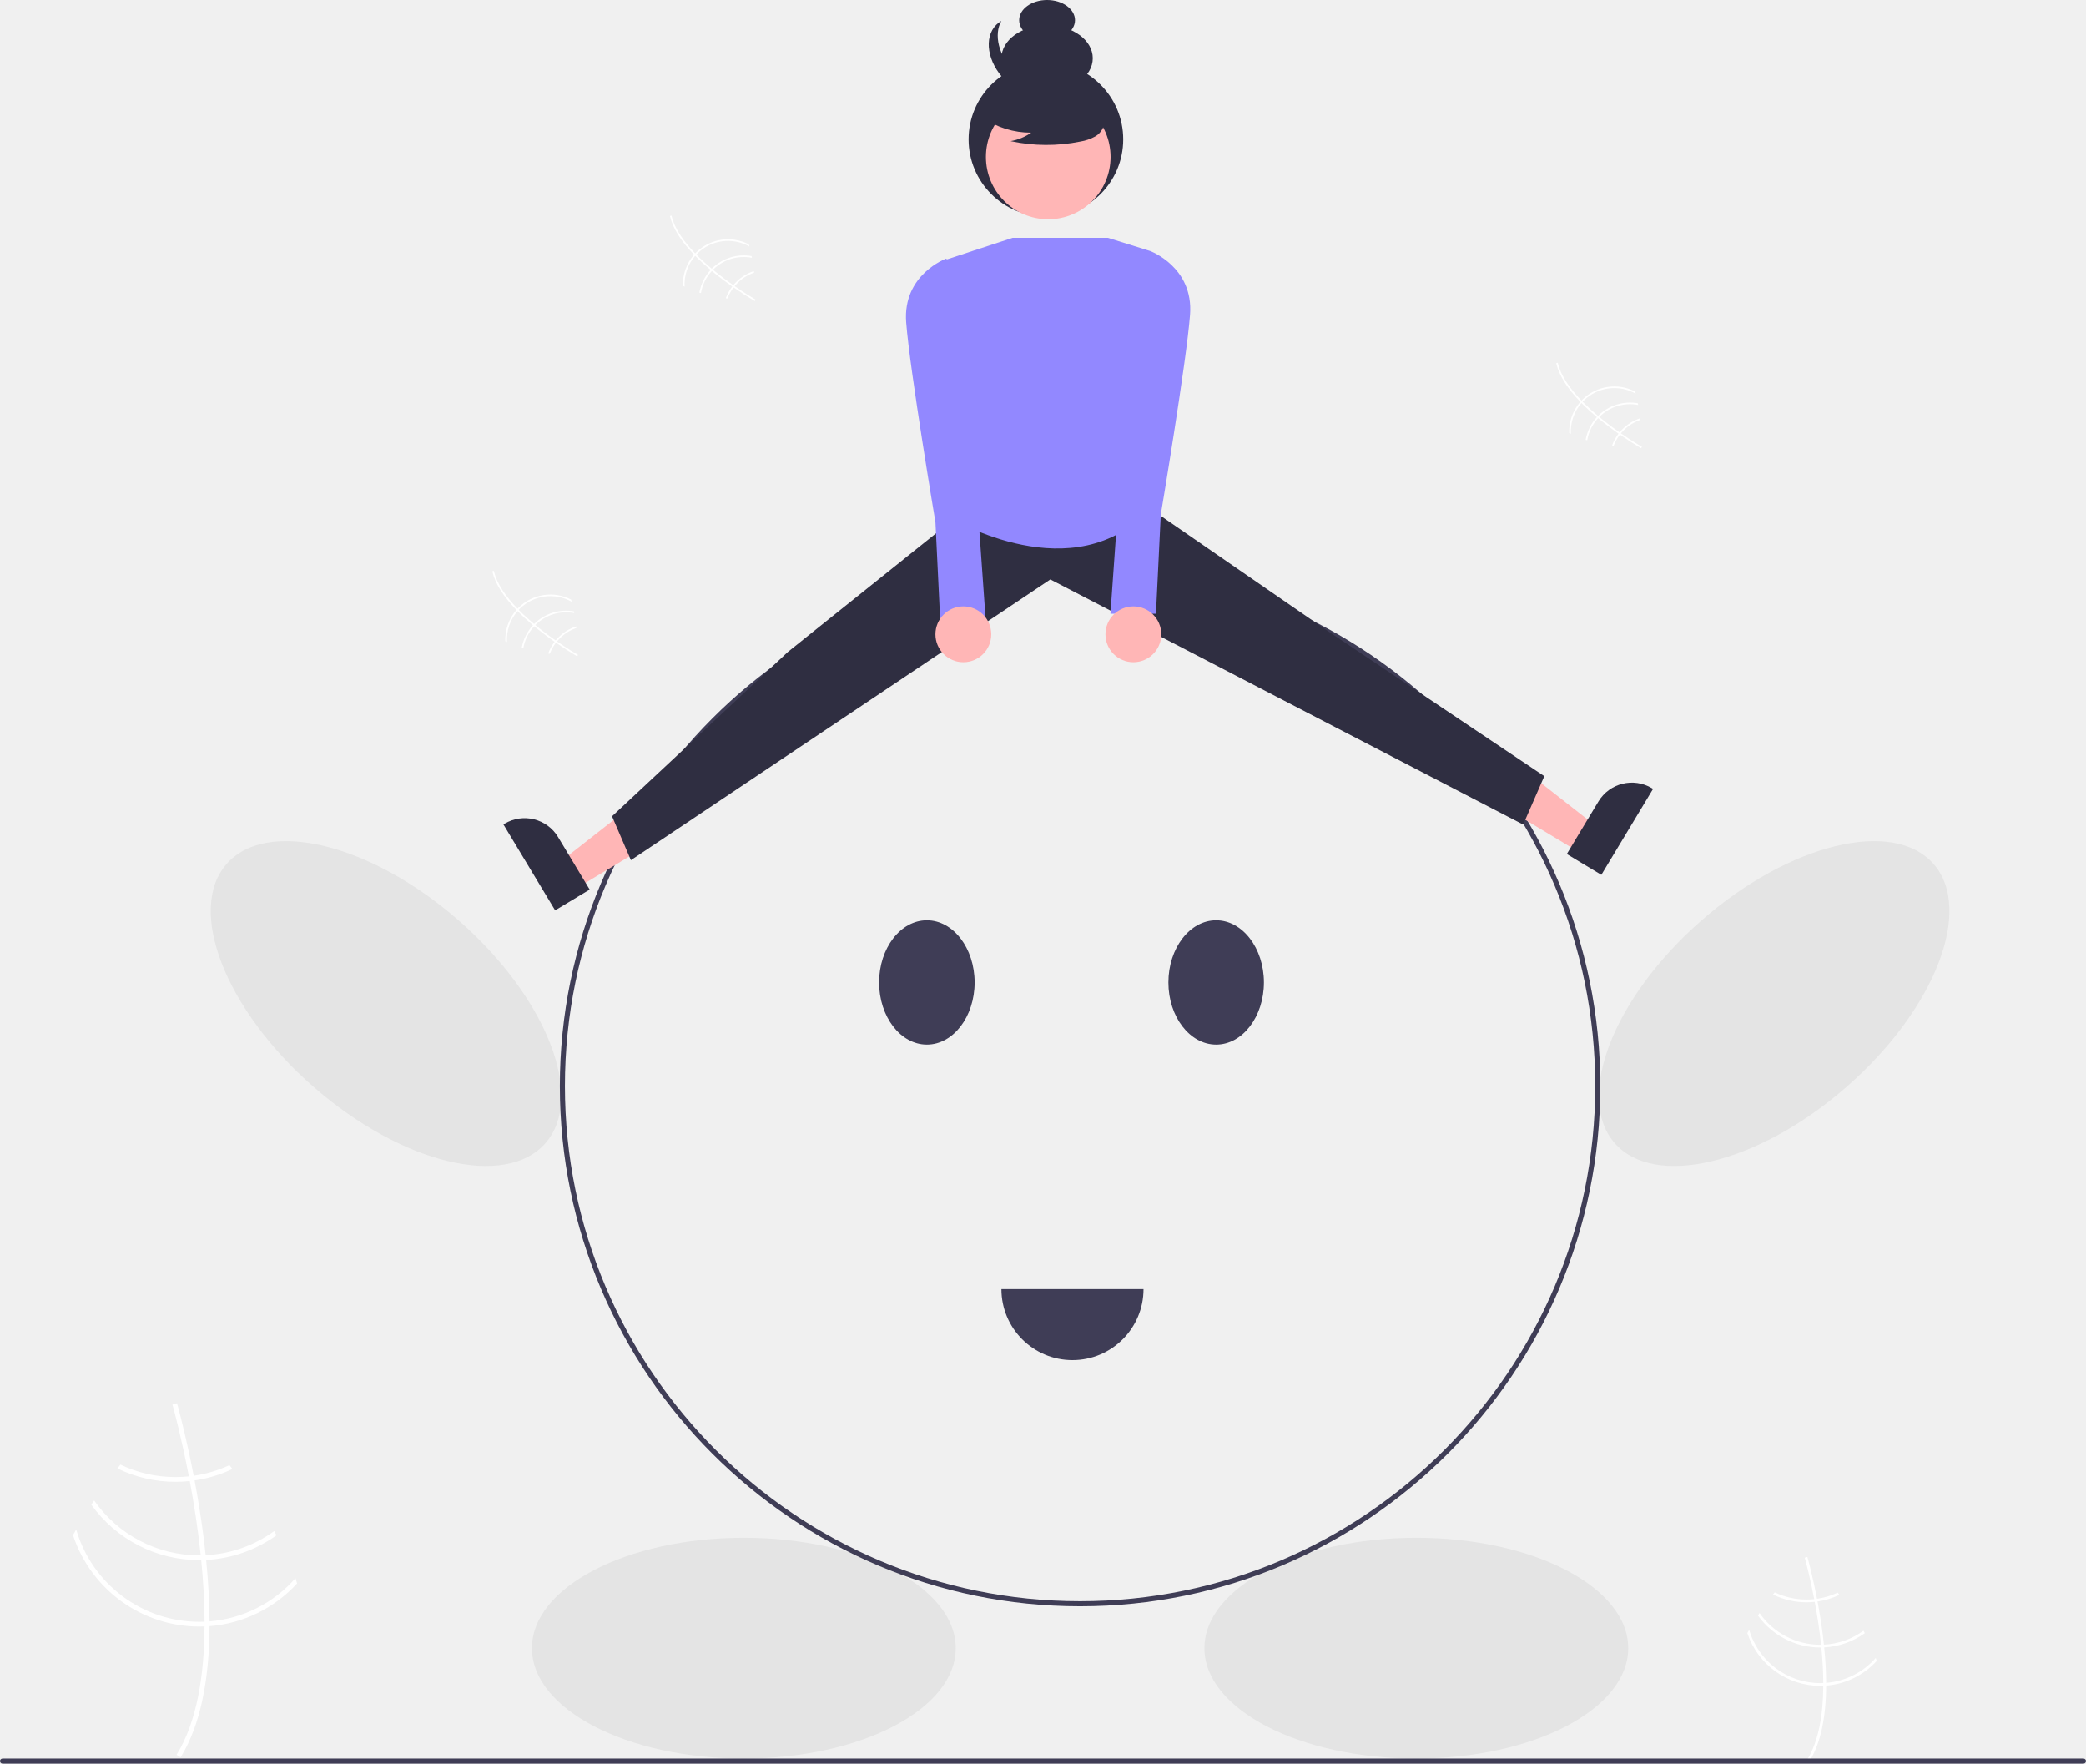
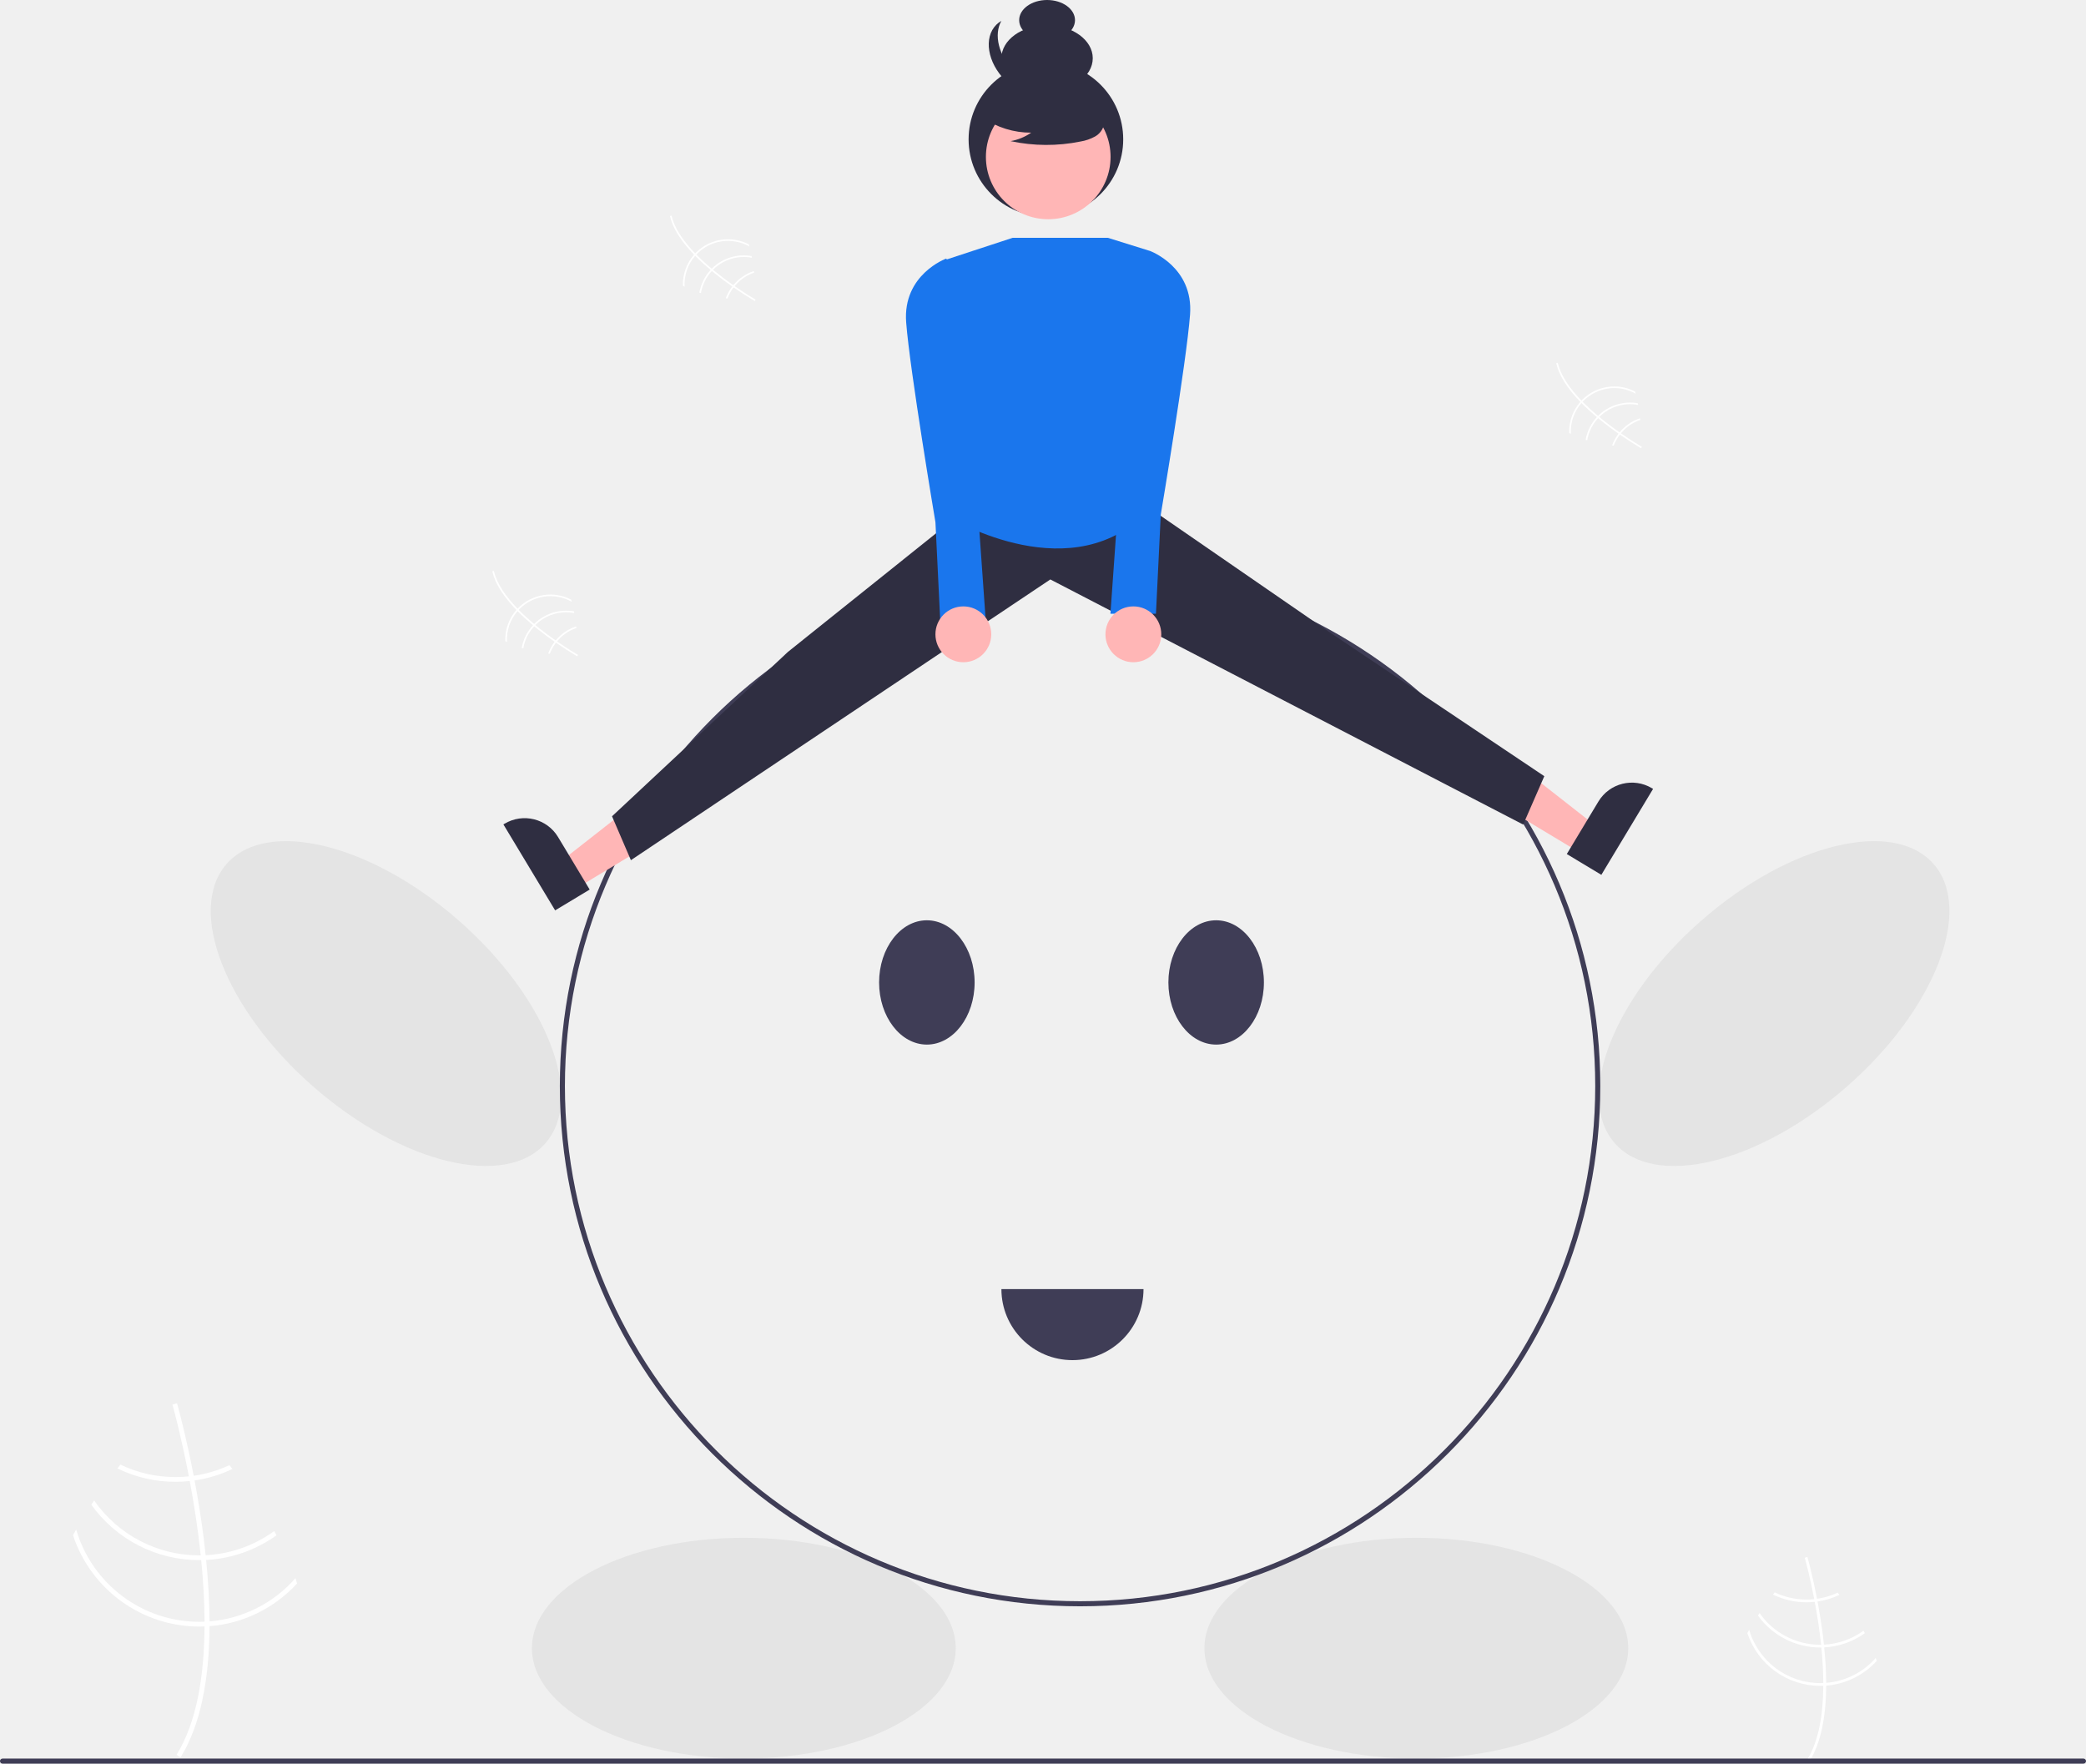
<svg xmlns="http://www.w3.org/2000/svg" width="822" height="694.944" data-name="Layer 1">
  <path fill="#f0f0f0" d="m736.99 649.698-13.825 12.727 10.987-18.435c-8.656-15.696-22.812-29.262-22.812-29.262s-29.37 28.138-29.37 50.257 13.15 29.841 29.37 29.841 29.369-7.723 29.369-29.841a38.8 38.8 0 0 0-3.72-15.287Z" />
  <path fill="#fff" d="M719.61 663.114v1.09c-.065 12.673-2.202 22.56-6.396 29.523-.059.102-.124.2-.183.302l-.47-.286-.448-.28c4.653-7.519 6.3-18.146 6.358-29.2.006-.356.011-.718.006-1.08-.016-4.679-.302-9.412-.761-14.01-.033-.357-.07-.718-.108-1.08-.637-6.067-1.555-11.863-2.494-16.899a61.685 61.685 0 0 0-.205-1.063c-1.624-8.517-3.281-14.686-3.66-16.052-.042-.167-.07-.259-.075-.28l.513-.146.005-.005.519-.146c.005.022.097.33.248.901.577 2.138 2.078 7.94 3.551 15.593.065.345.135.702.2 1.058a220.061 220.061 0 0 1 2.11 13.444q.227 1.806.405 3.563c.043.361.081.723.113 1.08q.745 7.455.772 13.973Z" />
  <path fill="#fff" d="M716.01 629.996c-.361.049-.728.097-1.1.135a29.775 29.775 0 0 1-3.045.156 28.964 28.964 0 0 1-12.521-2.828l-.686.864a30.036 30.036 0 0 0 13.207 3.044 30.808 30.808 0 0 0 3.25-.173c.366-.038.733-.086 1.095-.14a29.784 29.784 0 0 0 8.609-2.607q-.348-.445-.68-.874a28.865 28.865 0 0 1-8.129 2.423ZM718.725 648.06q-.559.033-1.117.033c-.113.005-.232.005-.346.005a29.117 29.117 0 0 1-23.899-12.483c-.216.318-.431.636-.642.96a30.198 30.198 0 0 0 24.541 12.603c.152 0 .303 0 .454-.006.378-.005.75-.016 1.122-.032a30.039 30.039 0 0 0 16.003-5.613c-.172-.319-.345-.637-.523-.955a28.917 28.917 0 0 1-15.593 5.489Z" />
  <path fill="#fff" d="M719.61 663.114a30.425 30.425 0 0 1-2.348.097 29.196 29.196 0 0 1-27.99-21.006c-.243.437-.486.869-.718 1.306a30.265 30.265 0 0 0 28.708 20.78c.405 0 .81-.006 1.21-.028.383-.01.76-.032 1.138-.06a30.177 30.177 0 0 0 19.916-9.72c-.113-.399-.243-.793-.372-1.192a29.102 29.102 0 0 1-19.544 9.823Z" />
  <path fill="#f0f0f0" d="m621.392 171.587.58-11.034 2.96 12.267c10.092 3.04 21.621 2.924 21.621 2.924s.78-23.905-8.314-33.204-17.797-7.14-24.617-.472c-6.82 6.669-9.173 15.322-.079 24.621a22.816 22.816 0 0 0 7.849 4.898Z" />
  <path fill="#fff" d="m623.183 158.802-.448-.459c-5.183-5.355-8.35-10.39-9.449-15.042-.017-.068-.03-.135-.047-.203l.315-.072.304-.066c1.135 5.073 4.812 10.218 9.331 14.89.144.152.29.306.442.456a86.52 86.52 0 0 0 6.08 5.578c.16.136.325.273.49.41a127.058 127.058 0 0 0 8.519 6.442c4.185 2.913 7.417 4.825 8.138 5.244.087.053.136.08.147.087l-.156.272v.005l-.158.274c-.01-.007-.176-.099-.475-.277a132.937 132.937 0 0 1-7.904-5.096l-.518-.362a129.389 129.389 0 0 1-6.415-4.785q-.838-.666-1.635-1.332c-.167-.134-.331-.27-.491-.407q-3.38-2.828-6.07-5.557Z" />
  <path fill="#fff" d="M638.312 171.245c.133-.169.267-.34.408-.509a17.509 17.509 0 0 1 1.215-1.317 17.032 17.032 0 0 1 6.428-3.96l-.067-.644a17.663 17.663 0 0 0-6.804 4.15 18.117 18.117 0 0 0-1.295 1.408c-.14.167-.274.338-.403.51a17.514 17.514 0 0 0-2.548 4.635q.33.044.645.088a16.973 16.973 0 0 1 2.421-4.36ZM629.744 164.766q.222-.243.456-.473c.046-.048.096-.097.143-.144a17.122 17.122 0 0 1 15.181-4.577c-.04-.222-.08-.445-.125-.668a17.758 17.758 0 0 0-15.5 4.791 22.63 22.63 0 0 0-.647.664 17.664 17.664 0 0 0-4.42 8.94c.204.062.407.125.613.186a17.005 17.005 0 0 1 4.299-8.719Z" />
  <path fill="#fff" d="M623.183 158.802a17.887 17.887 0 0 1 .947-1.006 17.169 17.169 0 0 1 20.405-2.677c-.078-.283-.153-.565-.235-.844a17.797 17.797 0 0 0-20.614 3.067c-.17.166-.338.335-.497.508a15.5 15.5 0 0 0-.454.493 17.745 17.745 0 0 0-4.377 12.275c.212.121.428.234.647.349a17.113 17.113 0 0 1 4.178-12.165Z" />
  <path fill="#f0f0f0" d="m202.153 253.587.58-11.034 2.96 12.267c10.092 3.04 21.621 2.924 21.621 2.924s.78-23.905-8.314-33.204-17.797-7.14-24.617-.472c-6.82 6.669-9.173 15.322-.079 24.621a22.816 22.816 0 0 0 7.849 4.898Z" />
  <path fill="#fff" d="m203.944 240.802-.448-.459c-5.183-5.355-8.35-10.39-9.45-15.042-.016-.068-.029-.135-.046-.203l.315-.072.304-.066c1.135 5.073 4.812 10.218 9.331 14.89.144.152.29.306.442.456a86.52 86.52 0 0 0 6.08 5.578c.16.136.325.273.49.41a127.06 127.06 0 0 0 8.519 6.442c4.185 2.913 7.417 4.825 8.138 5.244.087.053.136.08.147.087l-.156.272v.005l-.158.274c-.01-.007-.176-.099-.475-.277a132.936 132.936 0 0 1-7.904-5.096l-.518-.362a129.389 129.389 0 0 1-6.415-4.785q-.838-.666-1.635-1.332c-.167-.134-.331-.27-.491-.407q-3.38-2.828-6.07-5.557Z" />
  <path fill="#fff" d="M219.073 253.245c.133-.169.267-.34.408-.509a17.509 17.509 0 0 1 1.215-1.317 17.032 17.032 0 0 1 6.428-3.96l-.067-.644a17.663 17.663 0 0 0-6.804 4.15 18.117 18.117 0 0 0-1.295 1.408c-.14.167-.274.338-.403.51a17.514 17.514 0 0 0-2.548 4.635q.33.044.645.088a16.973 16.973 0 0 1 2.421-4.36ZM210.505 246.766q.222-.243.456-.473c.046-.048.096-.097.143-.144a17.122 17.122 0 0 1 15.181-4.577c-.04-.222-.08-.445-.125-.668a17.758 17.758 0 0 0-15.5 4.791c-.063.063-.126.125-.188.19a22.63 22.63 0 0 0-.458.474 17.664 17.664 0 0 0-4.42 8.94c.203.062.406.125.612.186a17.005 17.005 0 0 1 4.299-8.719Z" />
  <path fill="#fff" d="M203.944 240.802a17.874 17.874 0 0 1 .947-1.006 17.169 17.169 0 0 1 20.405-2.677c-.078-.283-.153-.565-.235-.844a17.797 17.797 0 0 0-20.614 3.067c-.17.166-.338.335-.497.508a15.5 15.5 0 0 0-.454.493 17.745 17.745 0 0 0-4.377 12.275c.212.121.428.234.647.349a17.113 17.113 0 0 1 4.178-12.165Z" />
  <path fill="#f0f0f0" d="m272.153 113.587.58-11.034 2.96 12.267c10.092 3.04 21.621 2.924 21.621 2.924s.78-23.905-8.314-33.204-17.797-7.14-24.617-.472c-6.82 6.669-9.173 15.322-.079 24.621a22.816 22.816 0 0 0 7.849 4.898Z" />
  <path fill="#fff" d="m273.944 100.802-.448-.459c-5.183-5.355-8.35-10.39-9.45-15.042-.016-.068-.029-.135-.046-.203l.315-.072.304-.066c1.135 5.073 4.812 10.218 9.331 14.89.144.152.29.306.442.456a86.52 86.52 0 0 0 6.08 5.578c.16.136.325.273.49.41a127.06 127.06 0 0 0 8.519 6.442c4.184 2.913 7.417 4.825 8.138 5.244.087.053.136.08.147.087l-.156.272v.005l-.158.274c-.01-.007-.176-.099-.475-.277a132.936 132.936 0 0 1-7.904-5.096l-.518-.362a129.389 129.389 0 0 1-6.415-4.785q-.838-.666-1.635-1.332c-.167-.134-.331-.27-.491-.407q-3.38-2.828-6.07-5.557Z" />
  <path fill="#fff" d="M289.073 113.245c.133-.169.267-.34.408-.509a17.509 17.509 0 0 1 1.215-1.317 17.032 17.032 0 0 1 6.428-3.96l-.067-.644a17.663 17.663 0 0 0-6.804 4.15 18.117 18.117 0 0 0-1.295 1.408c-.14.167-.274.338-.403.51a17.514 17.514 0 0 0-2.548 4.635q.33.044.645.088a16.973 16.973 0 0 1 2.421-4.36ZM280.505 106.766q.222-.243.456-.472c.046-.05.096-.098.143-.145a17.122 17.122 0 0 1 15.181-4.577c-.04-.222-.08-.445-.125-.668a17.758 17.758 0 0 0-15.5 4.791c-.063.063-.126.125-.188.19a22.63 22.63 0 0 0-.458.474 17.664 17.664 0 0 0-4.42 8.94c.203.062.406.125.612.186a17.005 17.005 0 0 1 4.299-8.719Z" />
  <path fill="#fff" d="M273.944 100.802a17.874 17.874 0 0 1 .947-1.006 17.169 17.169 0 0 1 20.405-2.677c-.078-.283-.153-.565-.235-.844a17.797 17.797 0 0 0-20.614 3.067c-.17.166-.338.335-.497.508a15.5 15.5 0 0 0-.454.493 17.745 17.745 0 0 0-4.377 12.275c.212.121.428.234.647.349a17.113 17.113 0 0 1 4.178-12.165Z" />
  <path fill="#f0f0f0" d="m112.674 615.648-23.948 22.047 19.032-31.934c-14.995-27.192-39.518-50.692-39.518-50.692s-50.878 48.745-50.878 87.062 22.779 51.695 50.878 51.695c28.098 0 50.877-13.379 50.877-51.695 0-8.529-2.524-17.573-6.443-26.483Z" />
  <path fill="#fff" d="M82.567 638.89v1.888c-.112 21.953-3.815 39.082-11.08 51.144-.103.177-.215.346-.318.523l-.813-.495-.776-.486c8.06-13.025 10.911-31.435 11.014-50.583.01-.618.019-1.244.01-1.87-.029-8.107-.524-16.307-1.319-24.273-.056-.617-.122-1.243-.187-1.87-1.103-10.51-2.693-20.551-4.32-29.274-.112-.618-.233-1.235-.355-1.842-2.814-14.755-5.685-25.442-6.34-27.807-.074-.29-.12-.449-.13-.486l.888-.253.01-.01.897-.252c.01.038.168.57.43 1.562 1 3.702 3.6 13.754 6.152 27.012.113.598.234 1.215.346 1.832 1.328 7.078 2.628 14.988 3.656 23.291q.393 3.128.701 6.171c.075.626.14 1.253.197 1.87q1.29 12.917 1.337 24.207Z" />
  <path fill="#fff" d="M76.33 581.518c-.626.084-1.262.168-1.907.234a51.58 51.58 0 0 1-5.273.27 50.175 50.175 0 0 1-21.692-4.899l-1.188 1.496a52.033 52.033 0 0 0 22.88 5.274 53.371 53.371 0 0 0 5.628-.3 42.13 42.13 0 0 0 1.898-.243 51.595 51.595 0 0 0 14.913-4.516q-.603-.77-1.178-1.514a50.003 50.003 0 0 1-14.08 4.198ZM81.033 612.812q-.967.056-1.935.056c-.196.01-.402.01-.598.01a50.441 50.441 0 0 1-41.402-21.627 102.61 102.61 0 0 0-1.113 1.664A52.314 52.314 0 0 0 78.5 614.748c.261 0 .523 0 .785-.01.654-.01 1.3-.028 1.945-.056a52.038 52.038 0 0 0 27.722-9.724c-.299-.551-.598-1.103-.907-1.655a50.095 50.095 0 0 1-27.012 9.51Z" />
  <path fill="#fff" d="M82.567 638.89a52.731 52.731 0 0 1-4.067.168 50.578 50.578 0 0 1-48.49-36.39c-.42.757-.84 1.505-1.243 2.262A52.43 52.43 0 0 0 78.5 640.927c.7 0 1.402-.009 2.094-.046a45.597 45.597 0 0 0 1.973-.103 52.276 52.276 0 0 0 34.501-16.84c-.196-.691-.42-1.374-.645-2.066a50.415 50.415 0 0 1-33.856 17.017Z" />
  <ellipse cx="888.11" cy="497.972" fill="#e4e4e4" rx="83.5" ry="43.5" transform="rotate(-41.187 657.177 698.21)" />
  <ellipse cx="341.11" cy="497.972" fill="#e4e4e4" rx="43.5" ry="83.5" transform="rotate(-48.813 133.635 654.968)" />
  <ellipse cx="293.11" cy="649.444" fill="#e4e4e4" rx="83.5" ry="43.5" />
  <ellipse cx="558.11" cy="649.444" fill="#e4e4e4" rx="83.5" ry="43.5" />
  <path fill="#3f3d56" d="M425.61 632.944c-113.037 0-205-91.962-205-205s91.963-205 205-205 205 91.963 205 205-91.962 205-205 205Zm0-408c-111.934 0-203 91.066-203 203s91.066 203 203 203 203-91.065 203-203-91.065-203-203-203Z" />
  <path fill="#f0f0f0" d="M375.637 564.485a180.457 180.457 0 0 1-118.18-206.323 180.427 180.427 0 1 0 338.279 116.369 180.457 180.457 0 0 1-220.1 89.954Z" />
  <path fill="#3f3d56" d="M365.232 411.608c-10.377 0-18.82-10.986-18.82-24.49s8.443-24.49 18.82-24.49 18.82 10.986 18.82 24.49-8.442 24.49-18.82 24.49ZM479.232 411.608c-10.377 0-18.82-10.986-18.82-24.49s8.443-24.49 18.82-24.49 18.82 10.986 18.82 24.49-8.442 24.49-18.82 24.49Z" />
  <ellipse cx="412.61" cy="22.944" fill="#2f2e41" rx="18" ry="13" />
  <ellipse cx="412.61" cy="7.944" fill="#2f2e41" rx="11" ry="7.944" />
  <path fill="#2f2e41" d="M399.666 28.139c-6.192-6.192-8.152-14.54-5.063-19.912a9.579 9.579 0 0 0-2.008 1.527c-5.077 5.077-3.494 14.891 3.535 21.92 7.03 7.03 16.844 8.613 21.92 3.536a9.578 9.578 0 0 0 1.528-2.008c-5.373 3.088-13.72 1.129-19.912-5.063Z" />
  <path fill="#ffb6b6" d="m227.324 349.912-6.322-10.504 37.506-29.385 9.331 15.502-40.515 24.387z" />
  <path fill="#2f2e41" d="M218.755 358.72 198.37 324.85l.428-.258a15.387 15.387 0 0 1 21.118 5.247v.001l12.451 20.686Z" />
  <path fill="#ffb6b6" d="m622.45 335.912 6.322-10.504-37.506-29.385-9.331 15.502 40.515 24.387z" />
  <path fill="#2f2e41" d="m617.407 336.527 12.452-20.686a15.387 15.387 0 0 1 21.118-5.248l.428.258-20.386 33.868ZM377.331 195.734l-2.388 9.536-64.43 51.579-69.34 64.801 7.437 17.294 165.277-110.619 186.331 96.586 8.325-19.065-85.03-56.997-70.319-48.492-75.863-4.623z" />
-   <path fill="#9288ff" d="m399.026 93.708-27.848 9.137 3.765 101.44s48.432 29.08 78.251-3.928V98.894l-16.63-5.186Z" />
-   <path fill="#9288ff" d="m447.013 105.869 6.181-6.975s17.185 6.278 15.752 25.116-11.533 78.756-11.533 78.756l-1.9 39.083h-17.94l7.15-101.074ZM379.013 108.869l-6.181-6.975s-17.185 6.278-15.752 25.116 11.533 78.756 11.533 78.756l1.9 39.083h17.94l-7.15-101.074Z" />
+   <path fill="#1a76ed" d="m399.026 93.708-27.848 9.137 3.765 101.44s48.432 29.08 78.251-3.928V98.894l-16.63-5.186Z" />
+   <path fill="#1a76ed" d="m447.013 105.869 6.181-6.975s17.185 6.278 15.752 25.116-11.533 78.756-11.533 78.756l-1.9 39.083h-17.94l7.15-101.074ZM379.013 108.869l-6.181-6.975s-17.185 6.278-15.752 25.116 11.533 78.756 11.533 78.756l1.9 39.083h17.94l-7.15-101.074Z" />
  <circle cx="379.61" cy="249.944" r="11" fill="#ffb6b6" />
  <circle cx="446.61" cy="249.944" r="11" fill="#ffb6b6" />
  <circle cx="412.146" cy="54.915" r="30.464" fill="#2f2e41" />
  <circle cx="413.064" cy="61.823" r="24.561" fill="#ffb6b6" />
  <path fill="#2f2e41" d="M387.256 46.374a33.405 33.405 0 0 0 19.09 5.9 20.47 20.47 0 0 1-8.113 3.338 67.359 67.359 0 0 0 27.514.155 17.807 17.807 0 0 0 5.76-1.978 7.29 7.29 0 0 0 3.555-4.755c.603-3.449-2.084-6.582-4.876-8.693a35.967 35.967 0 0 0-30.225-6.04c-3.376.873-6.758 2.347-8.951 5.059s-2.843 6.891-.753 9.683Z" />
  <path fill="#3f3d56" d="M821 694.944H1a1 1 0 0 1 0-2h820a1 1 0 0 1 0 2ZM394.61 507.944a28 28 0 1 0 56 0Z" />
  <circle cx="525.732" cy="448.944" r="24" fill="#f0f0f0" />
  <circle cx="318.732" cy="448.944" r="24" fill="#f0f0f0" />
</svg>
